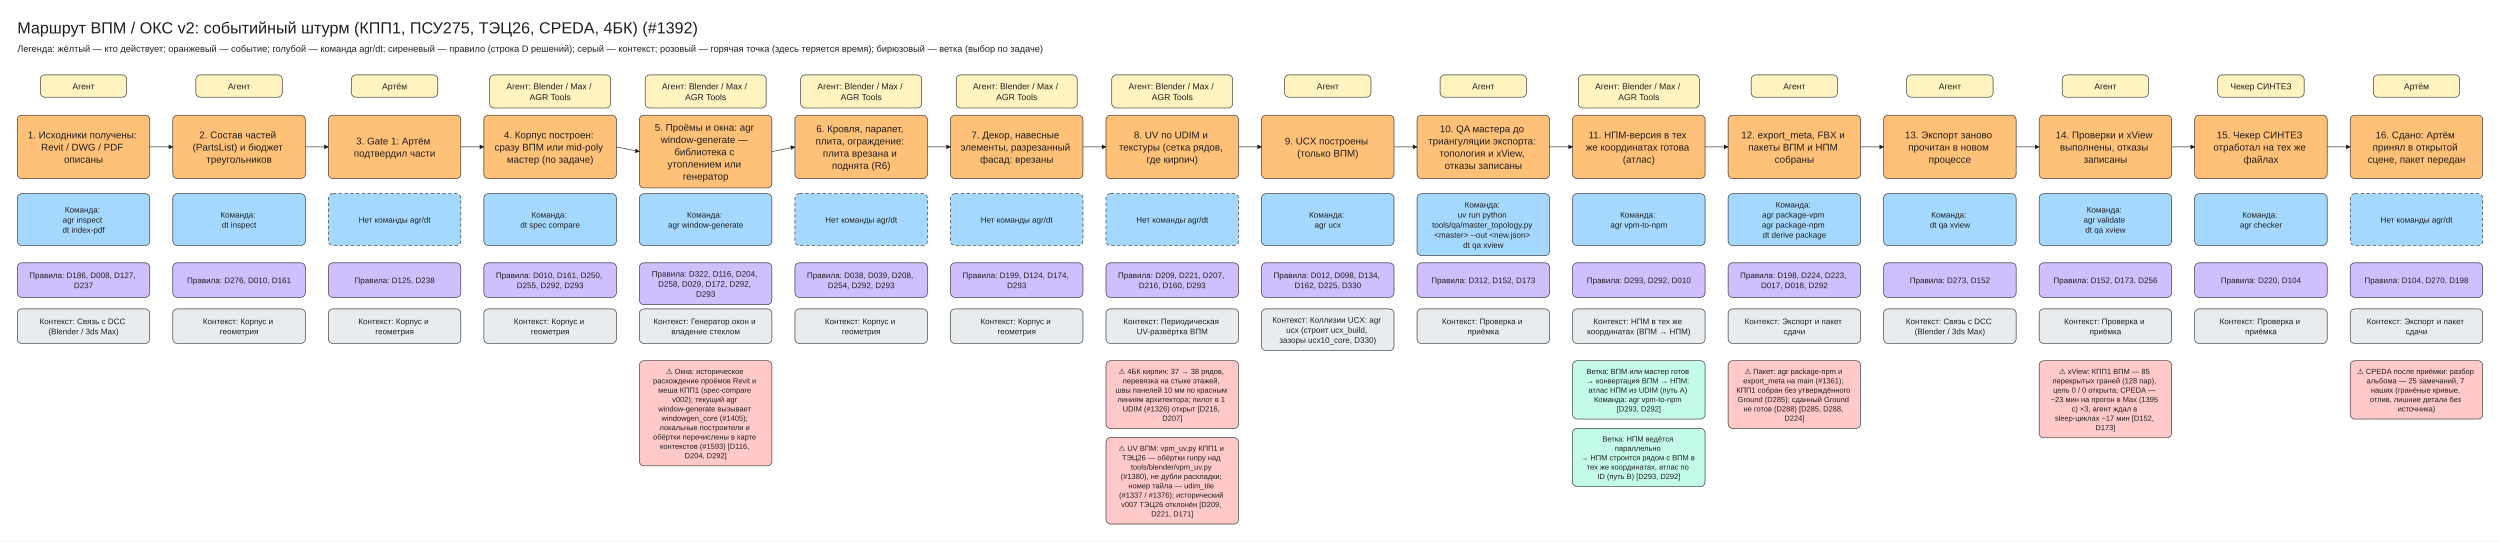
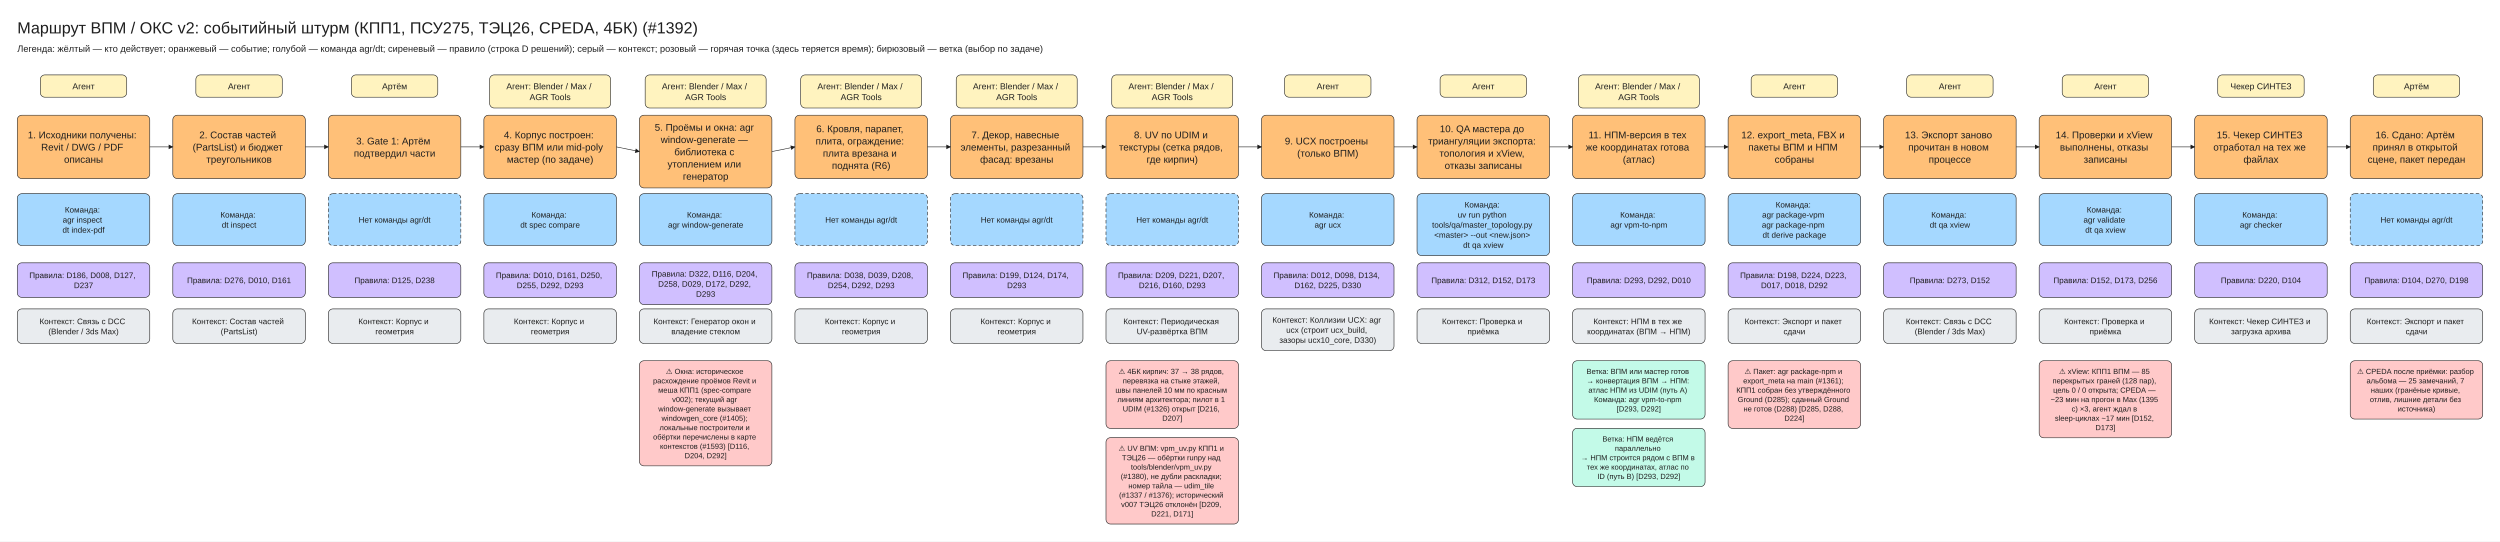
<svg xmlns="http://www.w3.org/2000/svg" viewBox="10 -30 4340 940" width="4340" height="940" font-family="Segoe UI, Arial, sans-serif">
  <defs>
    <marker id="arrow" viewBox="0 0 10 10" refX="9" refY="5" markerWidth="8" markerHeight="8" orient="auto-start-reverse">
      <path d="M0,0 L10,5 L0,10 z" fill="#1e1e1e" />
    </marker>
  </defs>
  <rect x="10" y="-30" width="4340" height="940" fill="#ffffff" />
  <rect x="80" y="100" width="150" height="38.75" rx="8" fill="#fff3bf" stroke="#1e1e1e" />
  <rect x="40" y="170" width="230" height="110" rx="8" fill="#ffc078" stroke="#1e1e1e" />
  <rect x="40" y="306.25" width="230" height="90" rx="8" fill="#a5d8ff" stroke="#1e1e1e" />
  <rect x="40" y="426.25" width="230" height="60" rx="8" fill="#d0bfff" stroke="#1e1e1e" />
  <rect x="40" y="506.25" width="230" height="60" rx="8" fill="#e9ecef" stroke="#1e1e1e" />
  <rect x="350" y="100" width="150" height="38.75" rx="8" fill="#fff3bf" stroke="#1e1e1e" />
  <rect x="310" y="170" width="230" height="110" rx="8" fill="#ffc078" stroke="#1e1e1e" />
  <line x1="270" y1="225.0" x2="310" y2="225.0" stroke="#1e1e1e" marker-end="url(#arrow)" />
  <rect x="310" y="306.25" width="230" height="90" rx="8" fill="#a5d8ff" stroke="#1e1e1e" />
  <rect x="310" y="426.25" width="230" height="60" rx="8" fill="#d0bfff" stroke="#1e1e1e" />
  <rect x="310" y="506.25" width="230" height="60" rx="8" fill="#e9ecef" stroke="#1e1e1e" />
  <rect x="620" y="100" width="150" height="38.75" rx="8" fill="#fff3bf" stroke="#1e1e1e" />
  <rect x="580" y="170" width="230" height="110" rx="8" fill="#ffc078" stroke="#1e1e1e" />
  <line x1="540" y1="225.0" x2="580" y2="225.0" stroke="#1e1e1e" marker-end="url(#arrow)" />
  <rect x="580" y="306.25" width="230" height="90" rx="8" fill="#a5d8ff" stroke="#1e1e1e" stroke-dasharray="6 4" />
  <rect x="580" y="426.25" width="230" height="60" rx="8" fill="#d0bfff" stroke="#1e1e1e" />
  <rect x="580" y="506.25" width="230" height="60" rx="8" fill="#e9ecef" stroke="#1e1e1e" />
  <rect x="860" y="100" width="210" height="57.5" rx="8" fill="#fff3bf" stroke="#1e1e1e" />
  <rect x="850" y="170" width="230" height="110" rx="8" fill="#ffc078" stroke="#1e1e1e" />
  <line x1="810" y1="225.0" x2="850" y2="225.0" stroke="#1e1e1e" marker-end="url(#arrow)" />
  <rect x="850" y="306.25" width="230" height="90" rx="8" fill="#a5d8ff" stroke="#1e1e1e" />
  <rect x="850" y="426.25" width="230" height="60" rx="8" fill="#d0bfff" stroke="#1e1e1e" />
  <rect x="850" y="506.25" width="230" height="60" rx="8" fill="#e9ecef" stroke="#1e1e1e" />
  <rect x="1130" y="100" width="210" height="57.5" rx="8" fill="#fff3bf" stroke="#1e1e1e" />
  <rect x="1120" y="170" width="230" height="126.25" rx="8" fill="#ffc078" stroke="#1e1e1e" />
  <line x1="1080" y1="225.0" x2="1120" y2="233.12" stroke="#1e1e1e" marker-end="url(#arrow)" />
  <rect x="1120" y="306.25" width="230" height="90" rx="8" fill="#a5d8ff" stroke="#1e1e1e" />
  <rect x="1120" y="426.25" width="230" height="72.5" rx="8" fill="#d0bfff" stroke="#1e1e1e" />
  <rect x="1120" y="506.25" width="230" height="60" rx="8" fill="#e9ecef" stroke="#1e1e1e" />
  <rect x="1120" y="596.25" width="230" height="182.5" rx="8" fill="#ffc9c9" stroke="#1e1e1e" />
  <rect x="1400" y="100" width="210" height="57.5" rx="8" fill="#fff3bf" stroke="#1e1e1e" />
  <rect x="1390" y="170" width="230" height="110" rx="8" fill="#ffc078" stroke="#1e1e1e" />
  <line x1="1350" y1="233.12" x2="1390" y2="225.0" stroke="#1e1e1e" marker-end="url(#arrow)" />
  <rect x="1390" y="306.25" width="230" height="90" rx="8" fill="#a5d8ff" stroke="#1e1e1e" stroke-dasharray="6 4" />
  <rect x="1390" y="426.25" width="230" height="60" rx="8" fill="#d0bfff" stroke="#1e1e1e" />
  <rect x="1390" y="506.25" width="230" height="60" rx="8" fill="#e9ecef" stroke="#1e1e1e" />
  <rect x="1670" y="100" width="210" height="57.5" rx="8" fill="#fff3bf" stroke="#1e1e1e" />
  <rect x="1660" y="170" width="230" height="110" rx="8" fill="#ffc078" stroke="#1e1e1e" />
  <line x1="1620" y1="225.0" x2="1660" y2="225.0" stroke="#1e1e1e" marker-end="url(#arrow)" />
  <rect x="1660" y="306.25" width="230" height="90" rx="8" fill="#a5d8ff" stroke="#1e1e1e" stroke-dasharray="6 4" />
  <rect x="1660" y="426.25" width="230" height="60" rx="8" fill="#d0bfff" stroke="#1e1e1e" />
  <rect x="1660" y="506.25" width="230" height="60" rx="8" fill="#e9ecef" stroke="#1e1e1e" />
  <rect x="1940" y="100" width="210" height="57.5" rx="8" fill="#fff3bf" stroke="#1e1e1e" />
  <rect x="1930" y="170" width="230" height="110" rx="8" fill="#ffc078" stroke="#1e1e1e" />
  <line x1="1890" y1="225.0" x2="1930" y2="225.0" stroke="#1e1e1e" marker-end="url(#arrow)" />
  <rect x="1930" y="306.25" width="230" height="90" rx="8" fill="#a5d8ff" stroke="#1e1e1e" stroke-dasharray="6 4" />
  <rect x="1930" y="426.25" width="230" height="60" rx="8" fill="#d0bfff" stroke="#1e1e1e" />
  <rect x="1930" y="506.25" width="230" height="60" rx="8" fill="#e9ecef" stroke="#1e1e1e" />
  <rect x="1930" y="596.25" width="230" height="117.5" rx="8" fill="#ffc9c9" stroke="#1e1e1e" />
  <rect x="1930" y="729.75" width="230" height="150.0" rx="8" fill="#ffc9c9" stroke="#1e1e1e" />
  <rect x="2240" y="100" width="150" height="38.75" rx="8" fill="#fff3bf" stroke="#1e1e1e" />
  <rect x="2200" y="170" width="230" height="110" rx="8" fill="#ffc078" stroke="#1e1e1e" />
  <line x1="2160" y1="225.0" x2="2200" y2="225.0" stroke="#1e1e1e" marker-end="url(#arrow)" />
  <rect x="2200" y="306.25" width="230" height="90" rx="8" fill="#a5d8ff" stroke="#1e1e1e" />
  <rect x="2200" y="426.25" width="230" height="60" rx="8" fill="#d0bfff" stroke="#1e1e1e" />
  <rect x="2200" y="506.25" width="230" height="72.5" rx="8" fill="#e9ecef" stroke="#1e1e1e" />
  <rect x="2510" y="100" width="150" height="38.75" rx="8" fill="#fff3bf" stroke="#1e1e1e" />
  <rect x="2470" y="170" width="230" height="110" rx="8" fill="#ffc078" stroke="#1e1e1e" />
  <line x1="2430" y1="225.0" x2="2470" y2="225.0" stroke="#1e1e1e" marker-end="url(#arrow)" />
  <rect x="2470" y="306.25" width="230" height="107.5" rx="8" fill="#a5d8ff" stroke="#1e1e1e" />
  <rect x="2470" y="426.25" width="230" height="60" rx="8" fill="#d0bfff" stroke="#1e1e1e" />
  <rect x="2470" y="506.25" width="230" height="60" rx="8" fill="#e9ecef" stroke="#1e1e1e" />
  <rect x="2750" y="100" width="210" height="57.5" rx="8" fill="#fff3bf" stroke="#1e1e1e" />
  <rect x="2740" y="170" width="230" height="110" rx="8" fill="#ffc078" stroke="#1e1e1e" />
  <line x1="2700" y1="225.0" x2="2740" y2="225.0" stroke="#1e1e1e" marker-end="url(#arrow)" />
  <rect x="2740" y="306.25" width="230" height="90" rx="8" fill="#a5d8ff" stroke="#1e1e1e" />
  <rect x="2740" y="426.25" width="230" height="60" rx="8" fill="#d0bfff" stroke="#1e1e1e" />
  <rect x="2740" y="506.25" width="230" height="60" rx="8" fill="#e9ecef" stroke="#1e1e1e" />
  <rect x="2740" y="596.25" width="230" height="101.25" rx="8" fill="#c3fae8" stroke="#1e1e1e" />
  <rect x="2740" y="713.5" width="230" height="101.25" rx="8" fill="#c3fae8" stroke="#1e1e1e" />
  <rect x="3050" y="100" width="150" height="38.75" rx="8" fill="#fff3bf" stroke="#1e1e1e" />
  <rect x="3010" y="170" width="230" height="110" rx="8" fill="#ffc078" stroke="#1e1e1e" />
  <line x1="2970" y1="225.0" x2="3010" y2="225.0" stroke="#1e1e1e" marker-end="url(#arrow)" />
  <rect x="3010" y="306.25" width="230" height="90" rx="8" fill="#a5d8ff" stroke="#1e1e1e" />
  <rect x="3010" y="426.25" width="230" height="60" rx="8" fill="#d0bfff" stroke="#1e1e1e" />
  <rect x="3010" y="506.25" width="230" height="60" rx="8" fill="#e9ecef" stroke="#1e1e1e" />
  <rect x="3010" y="596.25" width="230" height="117.5" rx="8" fill="#ffc9c9" stroke="#1e1e1e" />
  <rect x="3320" y="100" width="150" height="38.75" rx="8" fill="#fff3bf" stroke="#1e1e1e" />
  <rect x="3280" y="170" width="230" height="110" rx="8" fill="#ffc078" stroke="#1e1e1e" />
  <line x1="3240" y1="225.0" x2="3280" y2="225.0" stroke="#1e1e1e" marker-end="url(#arrow)" />
  <rect x="3280" y="306.25" width="230" height="90" rx="8" fill="#a5d8ff" stroke="#1e1e1e" />
  <rect x="3280" y="426.25" width="230" height="60" rx="8" fill="#d0bfff" stroke="#1e1e1e" />
  <rect x="3280" y="506.25" width="230" height="60" rx="8" fill="#e9ecef" stroke="#1e1e1e" />
  <rect x="3590" y="100" width="150" height="38.75" rx="8" fill="#fff3bf" stroke="#1e1e1e" />
  <rect x="3550" y="170" width="230" height="110" rx="8" fill="#ffc078" stroke="#1e1e1e" />
  <line x1="3510" y1="225.0" x2="3550" y2="225.0" stroke="#1e1e1e" marker-end="url(#arrow)" />
  <rect x="3550" y="306.25" width="230" height="90" rx="8" fill="#a5d8ff" stroke="#1e1e1e" />
  <rect x="3550" y="426.25" width="230" height="60" rx="8" fill="#d0bfff" stroke="#1e1e1e" />
  <rect x="3550" y="506.25" width="230" height="60" rx="8" fill="#e9ecef" stroke="#1e1e1e" />
  <rect x="3550" y="596.25" width="230" height="133.75" rx="8" fill="#ffc9c9" stroke="#1e1e1e" />
  <rect x="3860" y="100" width="150" height="38.75" rx="8" fill="#fff3bf" stroke="#1e1e1e" />
  <rect x="3820" y="170" width="230" height="110" rx="8" fill="#ffc078" stroke="#1e1e1e" />
  <line x1="3780" y1="225.0" x2="3820" y2="225.0" stroke="#1e1e1e" marker-end="url(#arrow)" />
  <rect x="3820" y="306.25" width="230" height="90" rx="8" fill="#a5d8ff" stroke="#1e1e1e" />
  <rect x="3820" y="426.25" width="230" height="60" rx="8" fill="#d0bfff" stroke="#1e1e1e" />
  <rect x="3820" y="506.25" width="230" height="60" rx="8" fill="#e9ecef" stroke="#1e1e1e" />
  <rect x="4130" y="100" width="150" height="38.75" rx="8" fill="#fff3bf" stroke="#1e1e1e" />
  <rect x="4090" y="170" width="230" height="110" rx="8" fill="#ffc078" stroke="#1e1e1e" />
  <line x1="4050" y1="225.0" x2="4090" y2="225.0" stroke="#1e1e1e" marker-end="url(#arrow)" />
  <rect x="4090" y="306.25" width="230" height="90" rx="8" fill="#a5d8ff" stroke="#1e1e1e" stroke-dasharray="6 4" />
  <rect x="4090" y="426.25" width="230" height="60" rx="8" fill="#d0bfff" stroke="#1e1e1e" />
  <rect x="4090" y="506.25" width="230" height="60" rx="8" fill="#e9ecef" stroke="#1e1e1e" />
  <rect x="4090" y="596.25" width="230" height="101.25" rx="8" fill="#ffc9c9" stroke="#1e1e1e" />
  <text x="40" y="0" font-size="28" text-anchor="start" fill="#1e1e1e">
    <tspan x="40" dy="28">Маршрут ВПМ / ОКС v2: событийный штурм (КПП1, ПСУ275, ТЭЦ26, СРЕDА, 4БК) (#1392)</tspan>
  </text>
  <text x="40" y="44" font-size="16" text-anchor="start" fill="#1e1e1e">
    <tspan x="40" dy="16">Легенда: жёлтый — кто действует; оранжевый — событие; голубой — команда agr/dt; сиреневый — правило (строка D решений); серый — контекст; розовый — горячая точка (здесь теряется время); бирюзовый — ветка (выбор по задаче)</tspan>
  </text>
  <text x="155.0" y="110.0" font-size="15" text-anchor="middle" fill="#1e1e1e">
    <tspan x="155.0" dy="15">Агент</tspan>
  </text>
  <text x="155.0" y="193.12" font-size="17" text-anchor="middle" fill="#1e1e1e">
    <tspan x="155.0" dy="17">1. Исходники получены:</tspan>
    <tspan x="155.0" dy="21.25">Revit / DWG / PDF</tspan>
    <tspan x="155.0" dy="21.25">описаны</tspan>
  </text>
  <text x="155.0" y="325.0" font-size="14" text-anchor="middle" fill="#1e1e1e">
    <tspan x="155.0" dy="14">Команда:</tspan>
    <tspan x="155.0" dy="17.5">agr inspect</tspan>
    <tspan x="155.0" dy="17.5">dt index-pdf</tspan>
  </text>
  <text x="155.0" y="438.75" font-size="14" text-anchor="middle" fill="#1e1e1e">
    <tspan x="155.0" dy="14">Правила: D186, D008, D127,</tspan>
    <tspan x="155.0" dy="17.5">D237</tspan>
  </text>
  <text x="155.0" y="518.75" font-size="14" text-anchor="middle" fill="#1e1e1e">
    <tspan x="155.0" dy="14">Контекст: Связь с DCC</tspan>
    <tspan x="155.0" dy="17.5">(Blender / 3ds Max)</tspan>
  </text>
  <text x="425.0" y="110.0" font-size="15" text-anchor="middle" fill="#1e1e1e">
    <tspan x="425.0" dy="15">Агент</tspan>
  </text>
  <text x="425.0" y="193.12" font-size="17" text-anchor="middle" fill="#1e1e1e">
    <tspan x="425.0" dy="17">2. Состав частей</tspan>
    <tspan x="425.0" dy="21.25">(PartsList) и бюджет</tspan>
    <tspan x="425.0" dy="21.25">треугольников</tspan>
  </text>
  <text x="425.0" y="333.75" font-size="14" text-anchor="middle" fill="#1e1e1e">
    <tspan x="425.0" dy="14">Команда:</tspan>
    <tspan x="425.0" dy="17.5">dt inspect</tspan>
  </text>
  <text x="425.0" y="447.5" font-size="14" text-anchor="middle" fill="#1e1e1e">
    <tspan x="425.0" dy="14">Правила: D276, D010, D161</tspan>
  </text>
  <text x="425.0" y="518.75" font-size="14" text-anchor="middle" fill="#1e1e1e">
-     <tspan x="425.0" dy="14">Контекст: Корпус и</tspan>
-     <tspan x="425.0" dy="17.5">геометрия</tspan>
+     <tspan x="425.0" dy="14">Контекст: Состав частей</tspan>
+     <tspan x="425.0" dy="17.5">(PartsList)</tspan>
  </text>
  <text x="695.0" y="110.0" font-size="15" text-anchor="middle" fill="#1e1e1e">
    <tspan x="695.0" dy="15">Артём</tspan>
  </text>
  <text x="695.0" y="203.75" font-size="17" text-anchor="middle" fill="#1e1e1e">
    <tspan x="695.0" dy="17">3. Gate 1: Артём</tspan>
    <tspan x="695.0" dy="21.25">подтвердил части</tspan>
  </text>
  <text x="695.0" y="342.5" font-size="14" text-anchor="middle" fill="#1e1e1e">
    <tspan x="695.0" dy="14">Нет команды agr/dt</tspan>
  </text>
  <text x="695.0" y="447.5" font-size="14" text-anchor="middle" fill="#1e1e1e">
    <tspan x="695.0" dy="14">Правила: D125, D238</tspan>
  </text>
  <text x="695.0" y="518.75" font-size="14" text-anchor="middle" fill="#1e1e1e">
    <tspan x="695.0" dy="14">Контекст: Корпус и</tspan>
    <tspan x="695.0" dy="17.5">геометрия</tspan>
  </text>
  <text x="965.0" y="110.0" font-size="15" text-anchor="middle" fill="#1e1e1e">
    <tspan x="965.0" dy="15">Агент: Blender / Max /</tspan>
    <tspan x="965.0" dy="18.75">AGR Tools</tspan>
  </text>
  <text x="965.0" y="193.12" font-size="17" text-anchor="middle" fill="#1e1e1e">
    <tspan x="965.0" dy="17">4. Корпус построен:</tspan>
    <tspan x="965.0" dy="21.25">сразу ВПМ или mid-poly</tspan>
    <tspan x="965.0" dy="21.25">мастер (по задаче)</tspan>
  </text>
  <text x="965.0" y="333.75" font-size="14" text-anchor="middle" fill="#1e1e1e">
    <tspan x="965.0" dy="14">Команда:</tspan>
    <tspan x="965.0" dy="17.5">dt spec compare</tspan>
  </text>
  <text x="965.0" y="438.75" font-size="14" text-anchor="middle" fill="#1e1e1e">
    <tspan x="965.0" dy="14">Правила: D010, D161, D250,</tspan>
    <tspan x="965.0" dy="17.5">D255, D292, D293</tspan>
  </text>
  <text x="965.0" y="518.75" font-size="14" text-anchor="middle" fill="#1e1e1e">
    <tspan x="965.0" dy="14">Контекст: Корпус и</tspan>
    <tspan x="965.0" dy="17.5">геометрия</tspan>
  </text>
  <text x="1235.0" y="110.0" font-size="15" text-anchor="middle" fill="#1e1e1e">
    <tspan x="1235.0" dy="15">Агент: Blender / Max /</tspan>
    <tspan x="1235.0" dy="18.75">AGR Tools</tspan>
  </text>
  <text x="1235.0" y="180.0" font-size="17" text-anchor="middle" fill="#1e1e1e">
    <tspan x="1235.0" dy="17">5. Проёмы и окна: agr</tspan>
    <tspan x="1235.0" dy="21.25">window-generate —</tspan>
    <tspan x="1235.0" dy="21.25">библиотека с</tspan>
    <tspan x="1235.0" dy="21.25">утоплением или</tspan>
    <tspan x="1235.0" dy="21.25">генератор</tspan>
  </text>
  <text x="1235.0" y="333.75" font-size="14" text-anchor="middle" fill="#1e1e1e">
    <tspan x="1235.0" dy="14">Команда:</tspan>
    <tspan x="1235.0" dy="17.5">agr window-generate</tspan>
  </text>
  <text x="1235.0" y="436.25" font-size="14" text-anchor="middle" fill="#1e1e1e">
    <tspan x="1235.0" dy="14">Правила: D322, D116, D204,</tspan>
    <tspan x="1235.0" dy="17.5">D258, D029, D172, D292,</tspan>
    <tspan x="1235.0" dy="17.5">D293</tspan>
  </text>
  <text x="1235.0" y="518.75" font-size="14" text-anchor="middle" fill="#1e1e1e">
    <tspan x="1235.0" dy="14">Контекст: Генератор окон и</tspan>
    <tspan x="1235.0" dy="17.5">владение стеклом</tspan>
  </text>
  <text x="1235.0" y="606.25" font-size="13" text-anchor="middle" fill="#1e1e1e">
    <tspan x="1235.0" dy="13">⚠ Окна: историческое</tspan>
    <tspan x="1235.0" dy="16.25">расхождение проёмов Revit и</tspan>
    <tspan x="1235.0" dy="16.25">меша КПП1 (spec-compare</tspan>
    <tspan x="1235.0" dy="16.25">v002); текущий agr</tspan>
    <tspan x="1235.0" dy="16.25">window-generate вызывает</tspan>
    <tspan x="1235.0" dy="16.25">windowgen_core (#1405);</tspan>
    <tspan x="1235.0" dy="16.25">локальные построители и</tspan>
    <tspan x="1235.0" dy="16.25">обёртки перечислены в карте</tspan>
    <tspan x="1235.0" dy="16.25">контекстов (#1593) [D116,</tspan>
    <tspan x="1235.0" dy="16.25">D204, D292]</tspan>
  </text>
  <text x="1505.0" y="110.0" font-size="15" text-anchor="middle" fill="#1e1e1e">
    <tspan x="1505.0" dy="15">Агент: Blender / Max /</tspan>
    <tspan x="1505.0" dy="18.75">AGR Tools</tspan>
  </text>
  <text x="1505.0" y="182.5" font-size="17" text-anchor="middle" fill="#1e1e1e">
    <tspan x="1505.0" dy="17">6. Кровля, парапет,</tspan>
    <tspan x="1505.0" dy="21.25">плита, ограждение:</tspan>
    <tspan x="1505.0" dy="21.25">плита врезана и</tspan>
    <tspan x="1505.0" dy="21.25">поднята (R6)</tspan>
  </text>
  <text x="1505.0" y="342.5" font-size="14" text-anchor="middle" fill="#1e1e1e">
    <tspan x="1505.0" dy="14">Нет команды agr/dt</tspan>
  </text>
  <text x="1505.0" y="438.75" font-size="14" text-anchor="middle" fill="#1e1e1e">
    <tspan x="1505.0" dy="14">Правила: D038, D039, D208,</tspan>
    <tspan x="1505.0" dy="17.5">D254, D292, D293</tspan>
  </text>
  <text x="1505.0" y="518.75" font-size="14" text-anchor="middle" fill="#1e1e1e">
    <tspan x="1505.0" dy="14">Контекст: Корпус и</tspan>
    <tspan x="1505.0" dy="17.5">геометрия</tspan>
  </text>
  <text x="1775.0" y="110.0" font-size="15" text-anchor="middle" fill="#1e1e1e">
    <tspan x="1775.0" dy="15">Агент: Blender / Max /</tspan>
    <tspan x="1775.0" dy="18.75">AGR Tools</tspan>
  </text>
  <text x="1775.0" y="193.12" font-size="17" text-anchor="middle" fill="#1e1e1e">
    <tspan x="1775.0" dy="17">7. Декор, навесные</tspan>
    <tspan x="1775.0" dy="21.25">элементы, разрезанный</tspan>
    <tspan x="1775.0" dy="21.25">фасад: врезаны</tspan>
  </text>
  <text x="1775.0" y="342.5" font-size="14" text-anchor="middle" fill="#1e1e1e">
    <tspan x="1775.0" dy="14">Нет команды agr/dt</tspan>
  </text>
  <text x="1775.0" y="438.75" font-size="14" text-anchor="middle" fill="#1e1e1e">
    <tspan x="1775.0" dy="14">Правила: D199, D124, D174,</tspan>
    <tspan x="1775.0" dy="17.5">D293</tspan>
  </text>
  <text x="1775.0" y="518.75" font-size="14" text-anchor="middle" fill="#1e1e1e">
    <tspan x="1775.0" dy="14">Контекст: Корпус и</tspan>
    <tspan x="1775.0" dy="17.5">геометрия</tspan>
  </text>
  <text x="2045.0" y="110.0" font-size="15" text-anchor="middle" fill="#1e1e1e">
    <tspan x="2045.0" dy="15">Агент: Blender / Max /</tspan>
    <tspan x="2045.0" dy="18.75">AGR Tools</tspan>
  </text>
  <text x="2045.0" y="193.12" font-size="17" text-anchor="middle" fill="#1e1e1e">
    <tspan x="2045.0" dy="17">8. UV по UDIM и</tspan>
    <tspan x="2045.0" dy="21.25">текстуры (сетка рядов,</tspan>
    <tspan x="2045.0" dy="21.25">где кирпич)</tspan>
  </text>
  <text x="2045.0" y="342.5" font-size="14" text-anchor="middle" fill="#1e1e1e">
    <tspan x="2045.0" dy="14">Нет команды agr/dt</tspan>
  </text>
  <text x="2045.0" y="438.75" font-size="14" text-anchor="middle" fill="#1e1e1e">
    <tspan x="2045.0" dy="14">Правила: D209, D221, D207,</tspan>
    <tspan x="2045.0" dy="17.5">D216, D160, D293</tspan>
  </text>
  <text x="2045.0" y="518.75" font-size="14" text-anchor="middle" fill="#1e1e1e">
    <tspan x="2045.0" dy="14">Контекст: Периодическая</tspan>
    <tspan x="2045.0" dy="17.5">UV-развёртка ВПМ</tspan>
  </text>
  <text x="2045.0" y="606.25" font-size="13" text-anchor="middle" fill="#1e1e1e">
    <tspan x="2045.0" dy="13">⚠ 4БК кирпич: 37 → 38 рядов,</tspan>
    <tspan x="2045.0" dy="16.25">перевязка на стыке этажей,</tspan>
    <tspan x="2045.0" dy="16.25">швы панелей 10 мм по красным</tspan>
    <tspan x="2045.0" dy="16.25">линиям архитектора; пилот в 1</tspan>
    <tspan x="2045.0" dy="16.25">UDIM (#1326) открыт [D216,</tspan>
    <tspan x="2045.0" dy="16.25">D207]</tspan>
  </text>
  <text x="2045.0" y="739.75" font-size="13" text-anchor="middle" fill="#1e1e1e">
    <tspan x="2045.0" dy="13">⚠ UV ВПМ: vpm_uv.py КПП1 и</tspan>
    <tspan x="2045.0" dy="16.25">ТЭЦ26 — обёртки runpy над</tspan>
    <tspan x="2045.0" dy="16.25">tools/blender/vpm_uv.py</tspan>
    <tspan x="2045.0" dy="16.25">(#1380), не дубли раскладки;</tspan>
    <tspan x="2045.0" dy="16.25">номер тайла — udim_tile</tspan>
    <tspan x="2045.0" dy="16.25">(#1337 / #1376); исторический</tspan>
    <tspan x="2045.0" dy="16.25">v007 ТЭЦ26 отклонён [D209,</tspan>
    <tspan x="2045.0" dy="16.25">D221, D171]</tspan>
  </text>
  <text x="2315.0" y="110.0" font-size="15" text-anchor="middle" fill="#1e1e1e">
    <tspan x="2315.0" dy="15">Агент</tspan>
  </text>
  <text x="2315.0" y="203.75" font-size="17" text-anchor="middle" fill="#1e1e1e">
    <tspan x="2315.0" dy="17">9. UCX построены</tspan>
    <tspan x="2315.0" dy="21.25">(только ВПМ)</tspan>
  </text>
  <text x="2315.0" y="333.75" font-size="14" text-anchor="middle" fill="#1e1e1e">
    <tspan x="2315.0" dy="14">Команда:</tspan>
    <tspan x="2315.0" dy="17.5">agr ucx</tspan>
  </text>
  <text x="2315.0" y="438.75" font-size="14" text-anchor="middle" fill="#1e1e1e">
    <tspan x="2315.0" dy="14">Правила: D012, D098, D134,</tspan>
    <tspan x="2315.0" dy="17.5">D162, D225, D330</tspan>
  </text>
  <text x="2315.0" y="516.25" font-size="14" text-anchor="middle" fill="#1e1e1e">
    <tspan x="2315.0" dy="14">Контекст: Коллизии UCX: agr</tspan>
    <tspan x="2315.0" dy="17.5">ucx (строит ucx_build,</tspan>
    <tspan x="2315.0" dy="17.5">зазоры ucx10_core, D330)</tspan>
  </text>
  <text x="2585.0" y="110.0" font-size="15" text-anchor="middle" fill="#1e1e1e">
    <tspan x="2585.0" dy="15">Агент</tspan>
  </text>
  <text x="2585.0" y="182.5" font-size="17" text-anchor="middle" fill="#1e1e1e">
    <tspan x="2585.0" dy="17">10. QA мастера до</tspan>
    <tspan x="2585.0" dy="21.25">триангуляции экспорта:</tspan>
    <tspan x="2585.0" dy="21.25">топология и xView,</tspan>
    <tspan x="2585.0" dy="21.25">отказы записаны</tspan>
  </text>
  <text x="2585.0" y="316.25" font-size="14" text-anchor="middle" fill="#1e1e1e">
    <tspan x="2585.0" dy="14">Команда:</tspan>
    <tspan x="2585.0" dy="17.5">uv run python</tspan>
    <tspan x="2585.0" dy="17.5">tools/qa/master_topology.py</tspan>
    <tspan x="2585.0" dy="17.5">&lt;master&gt; --out &lt;new.json&gt;</tspan>
    <tspan x="2585.0" dy="17.5">dt qa xview</tspan>
  </text>
  <text x="2585.0" y="447.5" font-size="14" text-anchor="middle" fill="#1e1e1e">
    <tspan x="2585.0" dy="14">Правила: D312, D152, D173</tspan>
  </text>
  <text x="2585.0" y="518.75" font-size="14" text-anchor="middle" fill="#1e1e1e">
    <tspan x="2585.0" dy="14">Контекст: Проверка и</tspan>
    <tspan x="2585.0" dy="17.5">приёмка</tspan>
  </text>
  <text x="2855.0" y="110.0" font-size="15" text-anchor="middle" fill="#1e1e1e">
    <tspan x="2855.0" dy="15">Агент: Blender / Max /</tspan>
    <tspan x="2855.0" dy="18.75">AGR Tools</tspan>
  </text>
  <text x="2855.0" y="193.12" font-size="17" text-anchor="middle" fill="#1e1e1e">
    <tspan x="2855.0" dy="17">11. НПМ-версия в тех</tspan>
    <tspan x="2855.0" dy="21.25">же координатах готова</tspan>
    <tspan x="2855.0" dy="21.25">(атлас)</tspan>
  </text>
  <text x="2855.0" y="333.75" font-size="14" text-anchor="middle" fill="#1e1e1e">
    <tspan x="2855.0" dy="14">Команда:</tspan>
    <tspan x="2855.0" dy="17.5">agr vpm-to-npm</tspan>
  </text>
  <text x="2855.0" y="447.5" font-size="14" text-anchor="middle" fill="#1e1e1e">
    <tspan x="2855.0" dy="14">Правила: D293, D292, D010</tspan>
  </text>
  <text x="2855.0" y="518.75" font-size="14" text-anchor="middle" fill="#1e1e1e">
    <tspan x="2855.0" dy="14">Контекст: НПМ в тех же</tspan>
    <tspan x="2855.0" dy="17.5">координатах (ВПМ → НПМ)</tspan>
  </text>
  <text x="2855.0" y="606.25" font-size="13" text-anchor="middle" fill="#1e1e1e">
    <tspan x="2855.0" dy="13">Ветка: ВПМ или мастер готов</tspan>
    <tspan x="2855.0" dy="16.25">→ конвертация ВПМ → НПМ:</tspan>
    <tspan x="2855.0" dy="16.25">атлас НПМ из UDIM (путь A)</tspan>
    <tspan x="2855.0" dy="16.25">Команда: agr vpm-to-npm</tspan>
    <tspan x="2855.0" dy="16.25">[D293, D292]</tspan>
  </text>
  <text x="2855.0" y="723.5" font-size="13" text-anchor="middle" fill="#1e1e1e">
    <tspan x="2855.0" dy="13">Ветка: НПМ ведётся</tspan>
    <tspan x="2855.0" dy="16.25">параллельно</tspan>
    <tspan x="2855.0" dy="16.25">→ НПМ строится рядом с ВПМ в</tspan>
    <tspan x="2855.0" dy="16.25">тех же координатах, атлас по</tspan>
    <tspan x="2855.0" dy="16.25">ID (путь B) [D293, D292]</tspan>
  </text>
  <text x="3125.0" y="110.0" font-size="15" text-anchor="middle" fill="#1e1e1e">
    <tspan x="3125.0" dy="15">Агент</tspan>
  </text>
  <text x="3125.0" y="193.12" font-size="17" text-anchor="middle" fill="#1e1e1e">
    <tspan x="3125.0" dy="17">12. export_meta, FBX и</tspan>
    <tspan x="3125.0" dy="21.25">пакеты ВПМ и НПМ</tspan>
    <tspan x="3125.0" dy="21.25">собраны</tspan>
  </text>
  <text x="3125.0" y="316.25" font-size="14" text-anchor="middle" fill="#1e1e1e">
    <tspan x="3125.0" dy="14">Команда:</tspan>
    <tspan x="3125.0" dy="17.5">agr package-vpm</tspan>
    <tspan x="3125.0" dy="17.5">agr package-npm</tspan>
    <tspan x="3125.0" dy="17.5">dt derive package</tspan>
  </text>
  <text x="3125.0" y="438.75" font-size="14" text-anchor="middle" fill="#1e1e1e">
    <tspan x="3125.0" dy="14">Правила: D198, D224, D223,</tspan>
    <tspan x="3125.0" dy="17.5">D017, D018, D292</tspan>
  </text>
  <text x="3125.0" y="518.75" font-size="14" text-anchor="middle" fill="#1e1e1e">
    <tspan x="3125.0" dy="14">Контекст: Экспорт и пакет</tspan>
    <tspan x="3125.0" dy="17.5">сдачи</tspan>
  </text>
  <text x="3125.0" y="606.25" font-size="13" text-anchor="middle" fill="#1e1e1e">
    <tspan x="3125.0" dy="13">⚠ Пакет: agr package-npm и</tspan>
    <tspan x="3125.0" dy="16.25">export_meta на main (#1361);</tspan>
    <tspan x="3125.0" dy="16.25">КПП1 собран без утверждённого</tspan>
    <tspan x="3125.0" dy="16.25">Ground (D285); сданный Ground</tspan>
    <tspan x="3125.0" dy="16.25">не готов (D288) [D285, D288,</tspan>
    <tspan x="3125.0" dy="16.25">D224]</tspan>
  </text>
  <text x="3395.0" y="110.0" font-size="15" text-anchor="middle" fill="#1e1e1e">
    <tspan x="3395.0" dy="15">Агент</tspan>
  </text>
  <text x="3395.0" y="193.12" font-size="17" text-anchor="middle" fill="#1e1e1e">
    <tspan x="3395.0" dy="17">13. Экспорт заново</tspan>
    <tspan x="3395.0" dy="21.25">прочитан в новом</tspan>
    <tspan x="3395.0" dy="21.25">процессе</tspan>
  </text>
  <text x="3395.0" y="333.75" font-size="14" text-anchor="middle" fill="#1e1e1e">
    <tspan x="3395.0" dy="14">Команда:</tspan>
    <tspan x="3395.0" dy="17.5">dt qa xview</tspan>
  </text>
  <text x="3395.0" y="447.5" font-size="14" text-anchor="middle" fill="#1e1e1e">
    <tspan x="3395.0" dy="14">Правила: D273, D152</tspan>
  </text>
  <text x="3395.0" y="518.75" font-size="14" text-anchor="middle" fill="#1e1e1e">
    <tspan x="3395.0" dy="14">Контекст: Связь с DCC</tspan>
    <tspan x="3395.0" dy="17.5">(Blender / 3ds Max)</tspan>
  </text>
  <text x="3665.0" y="110.0" font-size="15" text-anchor="middle" fill="#1e1e1e">
    <tspan x="3665.0" dy="15">Агент</tspan>
  </text>
  <text x="3665.0" y="193.12" font-size="17" text-anchor="middle" fill="#1e1e1e">
    <tspan x="3665.0" dy="17">14. Проверки и xView</tspan>
    <tspan x="3665.0" dy="21.25">выполнены, отказы</tspan>
    <tspan x="3665.0" dy="21.25">записаны</tspan>
  </text>
  <text x="3665.0" y="325.0" font-size="14" text-anchor="middle" fill="#1e1e1e">
    <tspan x="3665.0" dy="14">Команда:</tspan>
    <tspan x="3665.0" dy="17.5">agr validate</tspan>
    <tspan x="3665.0" dy="17.5">dt qa xview</tspan>
  </text>
  <text x="3665.0" y="447.5" font-size="14" text-anchor="middle" fill="#1e1e1e">
    <tspan x="3665.0" dy="14">Правила: D152, D173, D256</tspan>
  </text>
  <text x="3665.0" y="518.75" font-size="14" text-anchor="middle" fill="#1e1e1e">
    <tspan x="3665.0" dy="14">Контекст: Проверка и</tspan>
    <tspan x="3665.0" dy="17.5">приёмка</tspan>
  </text>
  <text x="3665.0" y="606.25" font-size="13" text-anchor="middle" fill="#1e1e1e">
    <tspan x="3665.0" dy="13">⚠ xView: КПП1 ВПМ — 85</tspan>
    <tspan x="3665.0" dy="16.25">перекрытых граней (128 пар),</tspan>
    <tspan x="3665.0" dy="16.25">цель 0 / 0 открыта; СРЕDА —</tspan>
    <tspan x="3665.0" dy="16.25">~23 мин на прогон в Max (1395</tspan>
    <tspan x="3665.0" dy="16.25">с) ×3, агент ждал в</tspan>
    <tspan x="3665.0" dy="16.25">sleep-циклах ~17 мин [D152,</tspan>
    <tspan x="3665.0" dy="16.25">D173]</tspan>
  </text>
  <text x="3935.0" y="110.0" font-size="15" text-anchor="middle" fill="#1e1e1e">
    <tspan x="3935.0" dy="15">Чекер СИНТЕЗ</tspan>
  </text>
  <text x="3935.0" y="193.12" font-size="17" text-anchor="middle" fill="#1e1e1e">
    <tspan x="3935.0" dy="17">15. Чекер СИНТЕЗ</tspan>
    <tspan x="3935.0" dy="21.25">отработал на тех же</tspan>
    <tspan x="3935.0" dy="21.25">файлах</tspan>
  </text>
  <text x="3935.0" y="333.75" font-size="14" text-anchor="middle" fill="#1e1e1e">
    <tspan x="3935.0" dy="14">Команда:</tspan>
    <tspan x="3935.0" dy="17.5">agr checker</tspan>
  </text>
  <text x="3935.0" y="447.5" font-size="14" text-anchor="middle" fill="#1e1e1e">
    <tspan x="3935.0" dy="14">Правила: D220, D104</tspan>
  </text>
  <text x="3935.0" y="518.75" font-size="14" text-anchor="middle" fill="#1e1e1e">
-     <tspan x="3935.0" dy="14">Контекст: Проверка и</tspan>
-     <tspan x="3935.0" dy="17.5">приёмка</tspan>
+     <tspan x="3935.0" dy="14">Контекст: Чекер СИНТЕЗ и</tspan>
+     <tspan x="3935.0" dy="17.5">загрузка архива</tspan>
  </text>
  <text x="4205.0" y="110.0" font-size="15" text-anchor="middle" fill="#1e1e1e">
    <tspan x="4205.0" dy="15">Артём</tspan>
  </text>
  <text x="4205.0" y="193.12" font-size="17" text-anchor="middle" fill="#1e1e1e">
    <tspan x="4205.0" dy="17">16. Сдано: Артём</tspan>
    <tspan x="4205.0" dy="21.25">принял в открытой</tspan>
    <tspan x="4205.0" dy="21.25">сцене, пакет передан</tspan>
  </text>
  <text x="4205.0" y="342.5" font-size="14" text-anchor="middle" fill="#1e1e1e">
    <tspan x="4205.0" dy="14">Нет команды agr/dt</tspan>
  </text>
  <text x="4205.0" y="447.5" font-size="14" text-anchor="middle" fill="#1e1e1e">
    <tspan x="4205.0" dy="14">Правила: D104, D270, D198</tspan>
  </text>
  <text x="4205.0" y="518.75" font-size="14" text-anchor="middle" fill="#1e1e1e">
    <tspan x="4205.0" dy="14">Контекст: Экспорт и пакет</tspan>
    <tspan x="4205.0" dy="17.5">сдачи</tspan>
  </text>
  <text x="4205.0" y="606.25" font-size="13" text-anchor="middle" fill="#1e1e1e">
    <tspan x="4205.0" dy="13">⚠ СРЕDА после приёмки: разбор</tspan>
    <tspan x="4205.0" dy="16.25">альбома — 25 замечаний, 7</tspan>
    <tspan x="4205.0" dy="16.25">наших (гранёные кривые,</tspan>
    <tspan x="4205.0" dy="16.25">отлив, лишние детали без</tspan>
    <tspan x="4205.0" dy="16.25">источника)</tspan>
  </text>
</svg>
